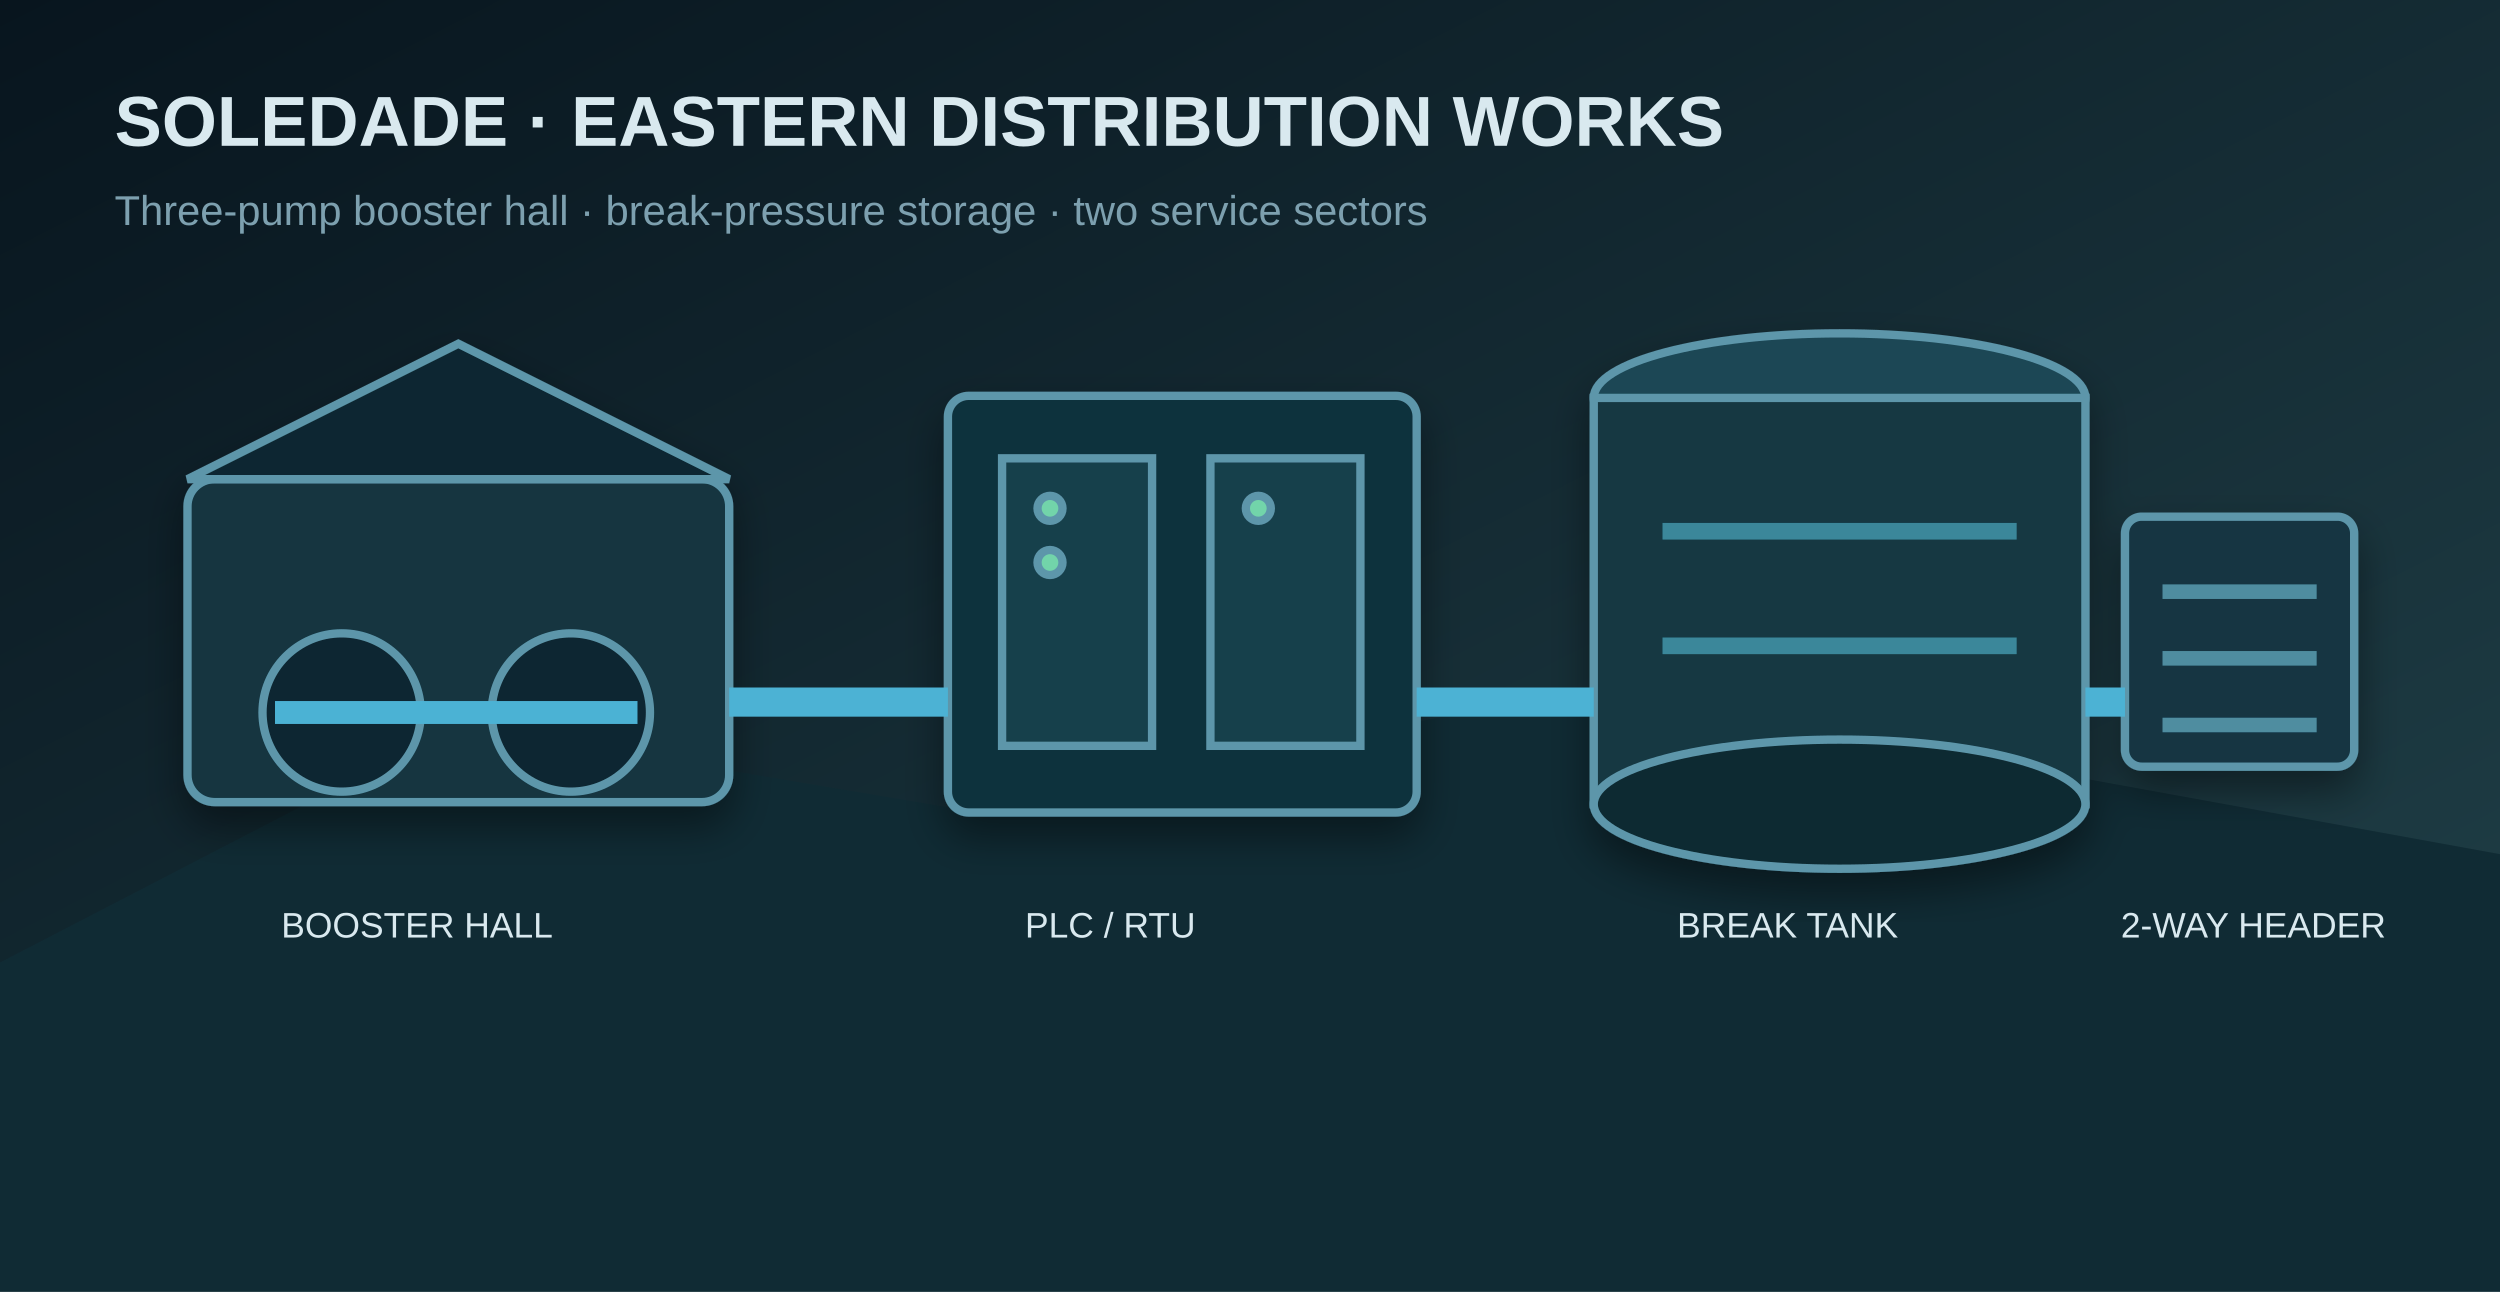
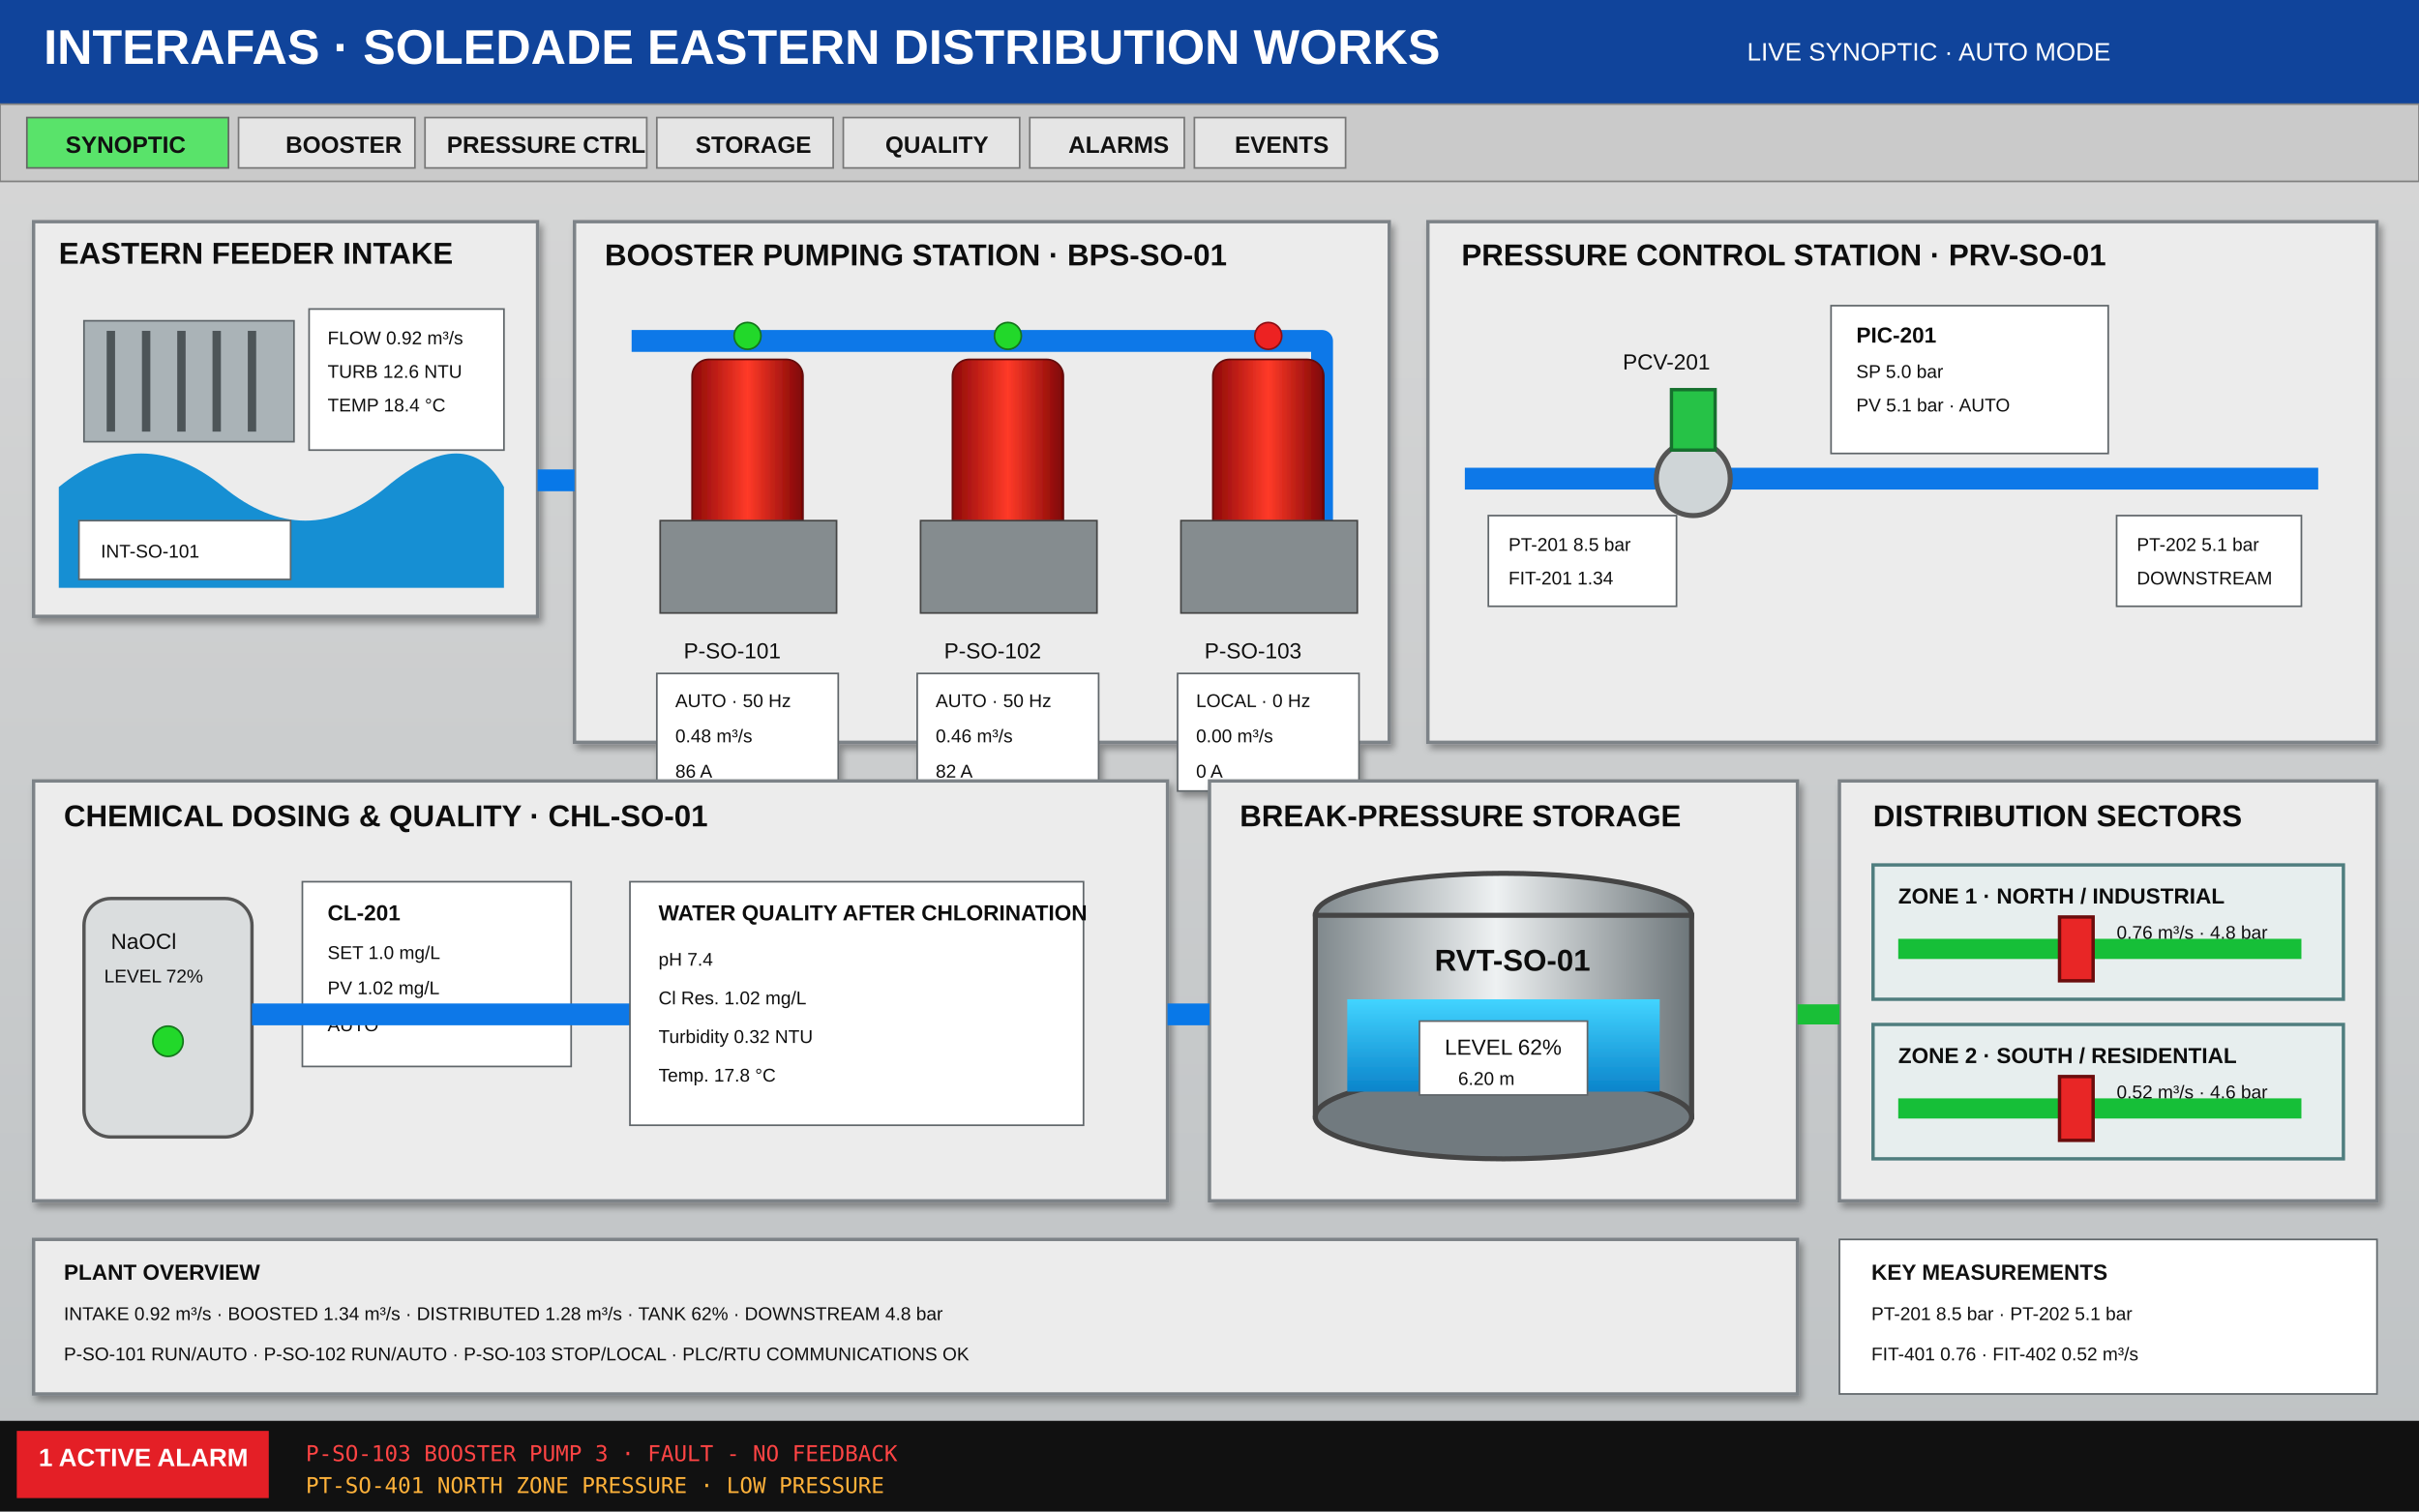
- <svg xmlns="http://www.w3.org/2000/svg" viewBox="0 0 1200 620">
+ <svg xmlns="http://www.w3.org/2000/svg" viewBox="0 0 1440 900">
  <defs>
-     <linearGradient id="bg" x1="0" y1="0" x2="1" y2="1">
-       <stop stop-color="#08151e" />
-       <stop offset="1" stop-color="#21424a" />
+     <linearGradient id="panel" x1="0" y1="0" x2="0" y2="1">
+       <stop stop-color="#d8d8d8" />
+       <stop offset="1" stop-color="#bec2c4" />
    </linearGradient>
-     <filter id="d">
-       <feDropShadow dx="0" dy="10" stdDeviation="10" flood-opacity=".42" />
+     <linearGradient id="tank" x1="0" y1="0" x2="1" y2="0">
+       <stop stop-color="#7f888c" />
+       <stop offset=".48" stop-color="#eef1f2" />
+       <stop offset="1" stop-color="#6d767a" />
+     </linearGradient>
+     <linearGradient id="water" x1="0" y1="0" x2="0" y2="1">
+       <stop stop-color="#42d4ff" />
+       <stop offset="1" stop-color="#0b84cb" />
+     </linearGradient>
+     <linearGradient id="pump" x1="0" y1="0" x2="1" y2="0">
+       <stop stop-color="#8d0909" />
+       <stop offset=".5" stop-color="#ff3a28" />
+       <stop offset="1" stop-color="#7d0505" />
+     </linearGradient>
+     <filter id="shadow">
+       <feDropShadow dx="2" dy="3" stdDeviation="2" flood-opacity=".35" />
    </filter>
+     <style>
+     .t{font-family:Arial,Segoe UI,sans-serif;fill:#111}.h{font-size:18px;font-weight:700}.s{font-size:13px}.xs{font-size:11px}.tag{fill:#fff;stroke:#60666a;stroke-width:1}.panel{fill:#ececec;stroke:#7d8388;stroke-width:2}.green{fill:#20d82b;stroke:#13751b}.red{fill:#ed2024;stroke:#8d1114}.bluepipe{fill:none;stroke:#0878e8;stroke-width:13;stroke-linejoin:round}.greenpipe{fill:none;stroke:#19bf37;stroke-width:12;stroke-linejoin:round}.arrow{fill:#fff}.valve{fill:#e82525;stroke:#6b0808;stroke-width:2}
+   </style>
  </defs>
-   <rect width="1200" height="620" fill="url(#bg)" />
-   <path d="M0 462L220 348L470 390L760 330L1200 410V620H0Z" fill="#102b34" />
-   <g stroke="#5d96aa" stroke-width="4" filter="url(#d)">
-     <g transform="translate(90 230)">
-       <rect width="260" height="155" rx="13" fill="#123440" />
-       <polygon points="0,0 130,-65 260,0" fill="#0d2731" />
-       <circle cx="74" cy="112" r="38" fill="#0c2530" />
-       <circle cx="184" cy="112" r="38" fill="#0c2530" />
-       <path d="M42 112H216" stroke="#4cb2d4" stroke-width="11" />
+   <rect width="1440" height="900" fill="url(#panel)" />
+   <rect width="1440" height="62" fill="#10449b" />
+   <rect y="62" width="1440" height="46" fill="#cacaca" stroke="#808080" />
+   <text x="26" y="38" font-family="Arial" font-size="29" font-weight="800" fill="#fff">INTERAFAS · SOLEDADE EASTERN DISTRIBUTION WORKS</text>
+   <text x="1040" y="36" font-family="Arial" font-size="15" fill="#fff">LIVE SYNOPTIC · AUTO MODE</text>
+   <g class="t" font-size="14" font-weight="700">
+     <rect x="16" y="70" width="120" height="30" fill="#59e36a" stroke="#666" />
+     <text x="39" y="91">SYNOPTIC</text>
+     <rect x="142" y="70" width="105" height="30" fill="#e5e5e5" stroke="#777" />
+     <text x="170" y="91">BOOSTER</text>
+     <rect x="253" y="70" width="132" height="30" fill="#e5e5e5" stroke="#777" />
+     <text x="266" y="91">PRESSURE CTRL</text>
+     <rect x="391" y="70" width="105" height="30" fill="#e5e5e5" stroke="#777" />
+     <text x="414" y="91">STORAGE</text>
+     <rect x="502" y="70" width="105" height="30" fill="#e5e5e5" stroke="#777" />
+     <text x="527" y="91">QUALITY</text>
+     <rect x="613" y="70" width="92" height="30" fill="#e5e5e5" stroke="#777" />
+     <text x="636" y="91">ALARMS</text>
+     <rect x="711" y="70" width="90" height="30" fill="#e5e5e5" stroke="#777" />
+     <text x="735" y="91">EVENTS</text>
+   </g>
+   <g filter="url(#shadow)">
+     <rect x="20" y="132" width="300" height="235" class="panel" />
+     <text x="35" y="157" class="t h">EASTERN FEEDER INTAKE</text>
+     <path d="M35 290 Q84 250 133 290 T230 290 T300 290V350H35Z" fill="#178fd3" />
+     <rect x="50" y="191" width="125" height="72" fill="#aab3b7" stroke="#5f666a" />
+     <path d="M66 197v60M87 197v60M108 197v60M129 197v60M150 197v60" stroke="#4e5559" stroke-width="5" />
+     <rect x="184" y="184" width="116" height="84" class="tag" />
+     <text x="195" y="205" class="t xs">FLOW 0.92 m³/s</text>
+     <text x="195" y="225" class="t xs">TURB 12.6 NTU</text>
+     <text x="195" y="245" class="t xs">TEMP 18.4 °C</text>
+     <rect x="47" y="310" width="126" height="35" class="tag" />
+     <text x="60" y="332" class="t xs">INT-SO-101</text>
+   </g>
+   <g filter="url(#shadow)">
+     <rect x="342" y="132" width="485" height="310" class="panel" />
+     <text x="360" y="158" class="t h">BOOSTER PUMPING STATION · BPS-SO-01</text>
+     <path d="M376 203H787V332H760" class="bluepipe" />
+     <g transform="translate(390 214)">
+       <rect x="22" y="0" width="66" height="112" rx="10" fill="url(#pump)" stroke="#630707" />
+       <rect x="3" y="96" width="105" height="55" fill="#858c8f" stroke="#444" />
+       <circle cx="55" cy="-14" r="8" class="green" />
+       <text x="17" y="178" class="t s">P-SO-101</text>
+       <rect x="1" y="187" width="108" height="70" class="tag" />
+       <text x="12" y="207" class="t xs">AUTO · 50 Hz</text>
+       <text x="12" y="228" class="t xs">0.48 m³/s</text>
+       <text x="12" y="249" class="t xs">86 A</text>
    </g>
-     <g transform="translate(455 190)">
-       <rect width="225" height="200" rx="10" fill="#10313c" />
-       <rect x="26" y="30" width="72" height="138" fill="#183f4c" />
-       <rect x="126" y="30" width="72" height="138" fill="#183f4c" />
-       <g fill="#72d4aa">
-         <circle cx="49" cy="54" r="6" />
-         <circle cx="49" cy="80" r="6" />
-         <circle cx="149" cy="54" r="6" />
-       </g>
+     <g transform="translate(545 214)">
+       <rect x="22" y="0" width="66" height="112" rx="10" fill="url(#pump)" stroke="#630707" />
+       <rect x="3" y="96" width="105" height="55" fill="#858c8f" stroke="#444" />
+       <circle cx="55" cy="-14" r="8" class="green" />
+       <text x="17" y="178" class="t s">P-SO-102</text>
+       <rect x="1" y="187" width="108" height="70" class="tag" />
+       <text x="12" y="207" class="t xs">AUTO · 50 Hz</text>
+       <text x="12" y="228" class="t xs">0.46 m³/s</text>
+       <text x="12" y="249" class="t xs">82 A</text>
    </g>
-     <g transform="translate(765 160)">
-       <ellipse cx="118" cy="31" rx="118" ry="31" fill="#1b4755" />
-       <rect y="31" width="236" height="195" fill="#143742" />
-       <ellipse cx="118" cy="226" rx="118" ry="31" fill="#0d2931" />
-       <path d="M33 95H203M33 150H203" stroke="#3a879a" stroke-width="8" />
-     </g>
-     <g transform="translate(1020 248)">
-       <rect width="110" height="120" rx="8" fill="#123542" />
-       <path d="M18 36H92M18 68H92M18 100H92" stroke="#4f8da0" stroke-width="7" />
+     <g transform="translate(700 214)">
+       <rect x="22" y="0" width="66" height="112" rx="10" fill="url(#pump)" stroke="#630707" />
+       <rect x="3" y="96" width="105" height="55" fill="#858c8f" stroke="#444" />
+       <circle cx="55" cy="-14" r="8" class="red" />
+       <text x="17" y="178" class="t s">P-SO-103</text>
+       <rect x="1" y="187" width="108" height="70" class="tag" />
+       <text x="12" y="207" class="t xs">LOCAL · 0 Hz</text>
+       <text x="12" y="228" class="t xs">0.00 m³/s</text>
+       <text x="12" y="249" class="t xs">0 A</text>
    </g>
  </g>
-   <path d="M350 337H455M680 337H765M1001 337H1020" stroke="#4cb2d4" stroke-width="14" />
-   <g fill="#d9e9ef" font-family="Segoe UI,Arial">
-     <text x="55" y="70" font-size="34" font-weight="700">SOLEDADE · EASTERN DISTRIBUTION WORKS</text>
-     <text x="55" y="108" font-size="20" fill="#7da0af">Three-pump booster hall · break-pressure storage · two service sectors</text>
-     <text x="135" y="450" font-size="17">BOOSTER HALL</text>
-     <text x="492" y="450" font-size="17">PLC / RTU</text>
-     <text x="805" y="450" font-size="17">BREAK TANK</text>
-     <text x="1018" y="450" font-size="17">2-WAY HEADER</text>
+   <path d="M320 286H342" class="bluepipe" />
+   <g filter="url(#shadow)">
+     <rect x="850" y="132" width="565" height="310" class="panel" />
+     <text x="870" y="158" class="t h">PRESSURE CONTROL STATION · PRV-SO-01</text>
+     <path d="M872 285H1380" class="bluepipe" />
+     <circle cx="1008" cy="285" r="22" fill="#cfd5d7" stroke="#555" stroke-width="3" />
+     <rect x="995" y="232" width="26" height="36" fill="#27c246" stroke="#166f2d" stroke-width="2" />
+     <text x="966" y="220" class="t s">PCV-201</text>
+     <rect x="1090" y="182" width="165" height="88" class="tag" />
+     <text x="1105" y="204" class="t s" font-weight="700">PIC-201</text>
+     <text x="1105" y="225" class="t xs">SP 5.0 bar</text>
+     <text x="1105" y="245" class="t xs">PV 5.1 bar · AUTO</text>
+     <rect x="886" y="307" width="112" height="54" class="tag" />
+     <text x="898" y="328" class="t xs">PT-201 8.5 bar</text>
+     <text x="898" y="348" class="t xs">FIT-201 1.34</text>
+     <rect x="1260" y="307" width="110" height="54" class="tag" />
+     <text x="1272" y="328" class="t xs">PT-202 5.1 bar</text>
+     <text x="1272" y="348" class="t xs">DOWNSTREAM</text>
  </g>
+   <g filter="url(#shadow)">
+     <rect x="20" y="465" width="675" height="250" class="panel" />
+     <text x="38" y="492" class="t h">CHEMICAL DOSING &amp; QUALITY · CHL-SO-01</text>
+     <rect x="50" y="535" width="100" height="142" rx="16" fill="#daddde" stroke="#555" stroke-width="2" />
+     <text x="66" y="565" class="t s">NaOCl</text>
+     <text x="62" y="585" class="t xs">LEVEL 72%</text>
+     <circle cx="100" cy="620" r="9" class="green" />
+     <rect x="180" y="525" width="160" height="110" class="tag" />
+     <text x="195" y="548" class="t s" font-weight="700">CL-201</text>
+     <text x="195" y="571" class="t xs">SET 1.0 mg/L</text>
+     <text x="195" y="592" class="t xs">PV 1.02 mg/L</text>
+     <text x="195" y="614" class="t xs">AUTO</text>
+     <path d="M150 604H475" class="bluepipe" />
+     <rect x="375" y="525" width="270" height="145" class="tag" />
+     <text x="392" y="548" class="t s" font-weight="700">WATER QUALITY AFTER CHLORINATION</text>
+     <text x="392" y="575" class="t xs">pH 7.4</text>
+     <text x="392" y="598" class="t xs">Cl Res. 1.02 mg/L</text>
+     <text x="392" y="621" class="t xs">Turbidity 0.32 NTU</text>
+     <text x="392" y="644" class="t xs">Temp. 17.8 °C</text>
+   </g>
+   <g filter="url(#shadow)">
+     <rect x="720" y="465" width="350" height="250" class="panel" />
+     <text x="738" y="492" class="t h">BREAK-PRESSURE STORAGE</text>
+     <ellipse cx="895" cy="545" rx="112" ry="25" fill="url(#tank)" stroke="#444" stroke-width="3" />
+     <rect x="783" y="545" width="224" height="120" fill="url(#tank)" stroke="#444" stroke-width="3" />
+     <ellipse cx="895" cy="665" rx="112" ry="25" fill="#717a7f" stroke="#444" stroke-width="3" />
+     <rect x="802" y="595" width="186" height="55" fill="url(#water)" />
+     <text x="854" y="578" class="t h">RVT-SO-01</text>
+     <rect x="845" y="608" width="100" height="44" class="tag" />
+     <text x="860" y="628" class="t s">LEVEL 62%</text>
+     <text x="868" y="646" class="t xs">6.20 m</text>
+   </g>
+   <path d="M695 604H720" class="bluepipe" />
+   <g filter="url(#shadow)">
+     <rect x="1095" y="465" width="320" height="250" class="panel" />
+     <text x="1115" y="492" class="t h">DISTRIBUTION SECTORS</text>
+     <rect x="1115" y="515" width="280" height="80" fill="#e7eeee" stroke="#4f7d7e" stroke-width="2" />
+     <text x="1130" y="538" class="t s" font-weight="700">ZONE 1 · NORTH / INDUSTRIAL</text>
+     <path d="M1130 565H1370" class="greenpipe" />
+     <rect x="1226" y="546" width="20" height="38" class="valve" />
+     <text x="1260" y="559" class="t xs">0.76 m³/s · 4.8 bar</text>
+     <rect x="1115" y="610" width="280" height="80" fill="#e7eeee" stroke="#4f7d7e" stroke-width="2" />
+     <text x="1130" y="633" class="t s" font-weight="700">ZONE 2 · SOUTH / RESIDENTIAL</text>
+     <path d="M1130 660H1370" class="greenpipe" />
+     <rect x="1226" y="641" width="20" height="38" class="valve" />
+     <text x="1260" y="654" class="t xs">0.52 m³/s · 4.6 bar</text>
+   </g>
+   <path d="M1070 604H1095" class="greenpipe" />
+   <g filter="url(#shadow)">
+     <rect x="20" y="738" width="1050" height="92" class="panel" />
+     <text x="38" y="762" class="t s" font-weight="700">PLANT OVERVIEW</text>
+     <text x="38" y="786" class="t xs">INTAKE 0.92 m³/s · BOOSTED 1.34 m³/s · DISTRIBUTED 1.28 m³/s · TANK 62% · DOWNSTREAM 4.8 bar</text>
+     <text x="38" y="810" class="t xs">P-SO-101 RUN/AUTO · P-SO-102 RUN/AUTO · P-SO-103 STOP/LOCAL · PLC/RTU COMMUNICATIONS OK</text>
+   </g>
+   <rect x="1095" y="738" width="320" height="92" class="tag" />
+   <text x="1114" y="762" class="t s" font-weight="700">KEY MEASUREMENTS</text>
+   <text x="1114" y="786" class="t xs">PT-201 8.5 bar · PT-202 5.1 bar</text>
+   <text x="1114" y="810" class="t xs">FIT-401 0.76 · FIT-402 0.52 m³/s</text>
+   <rect x="0" y="846" width="1440" height="54" fill="#111" />
+   <rect x="10" y="852" width="150" height="40" fill="#e41f26" />
+   <text x="23" y="873" font-family="Arial" font-size="15" font-weight="700" fill="#fff">1 ACTIVE ALARM</text>
+   <text x="182" y="870" font-family="Consolas,monospace" font-size="13" fill="#ff4444">P-SO-103 BOOSTER PUMP 3 · FAULT - NO FEEDBACK</text>
+   <text x="182" y="889" font-family="Consolas,monospace" font-size="13" fill="#ffb23a">PT-SO-401 NORTH ZONE PRESSURE · LOW PRESSURE</text>
</svg>
